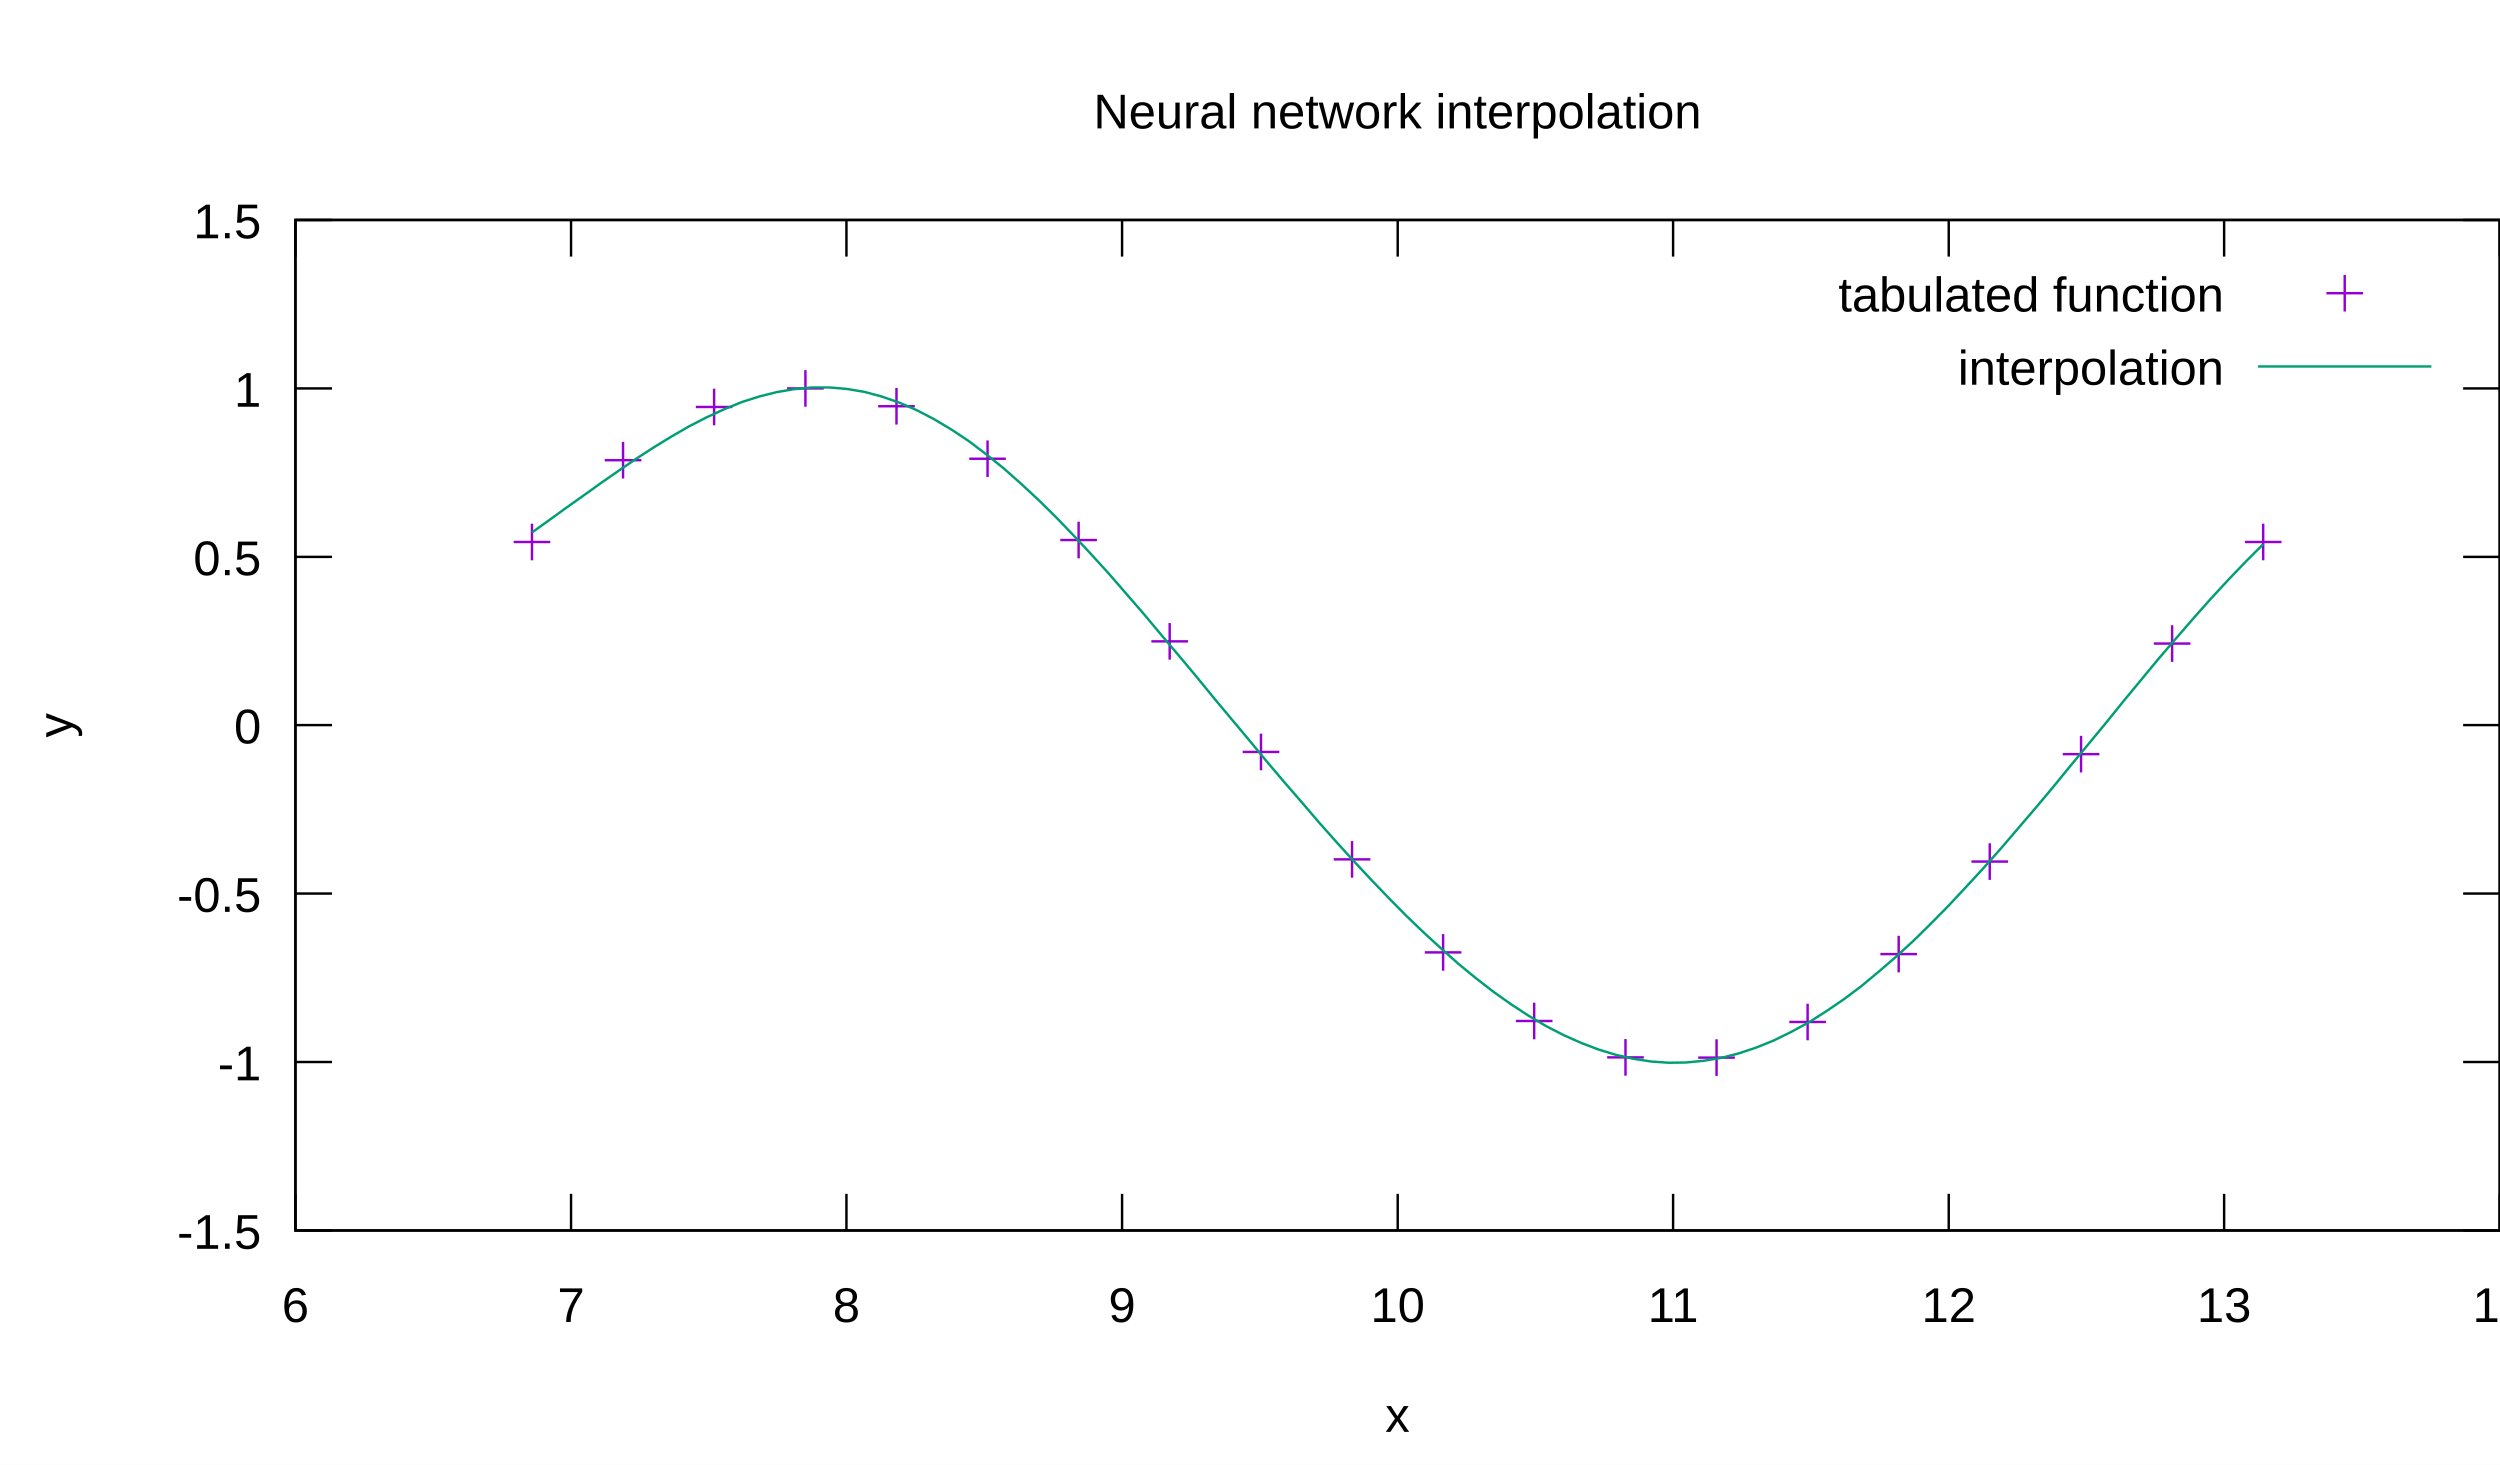
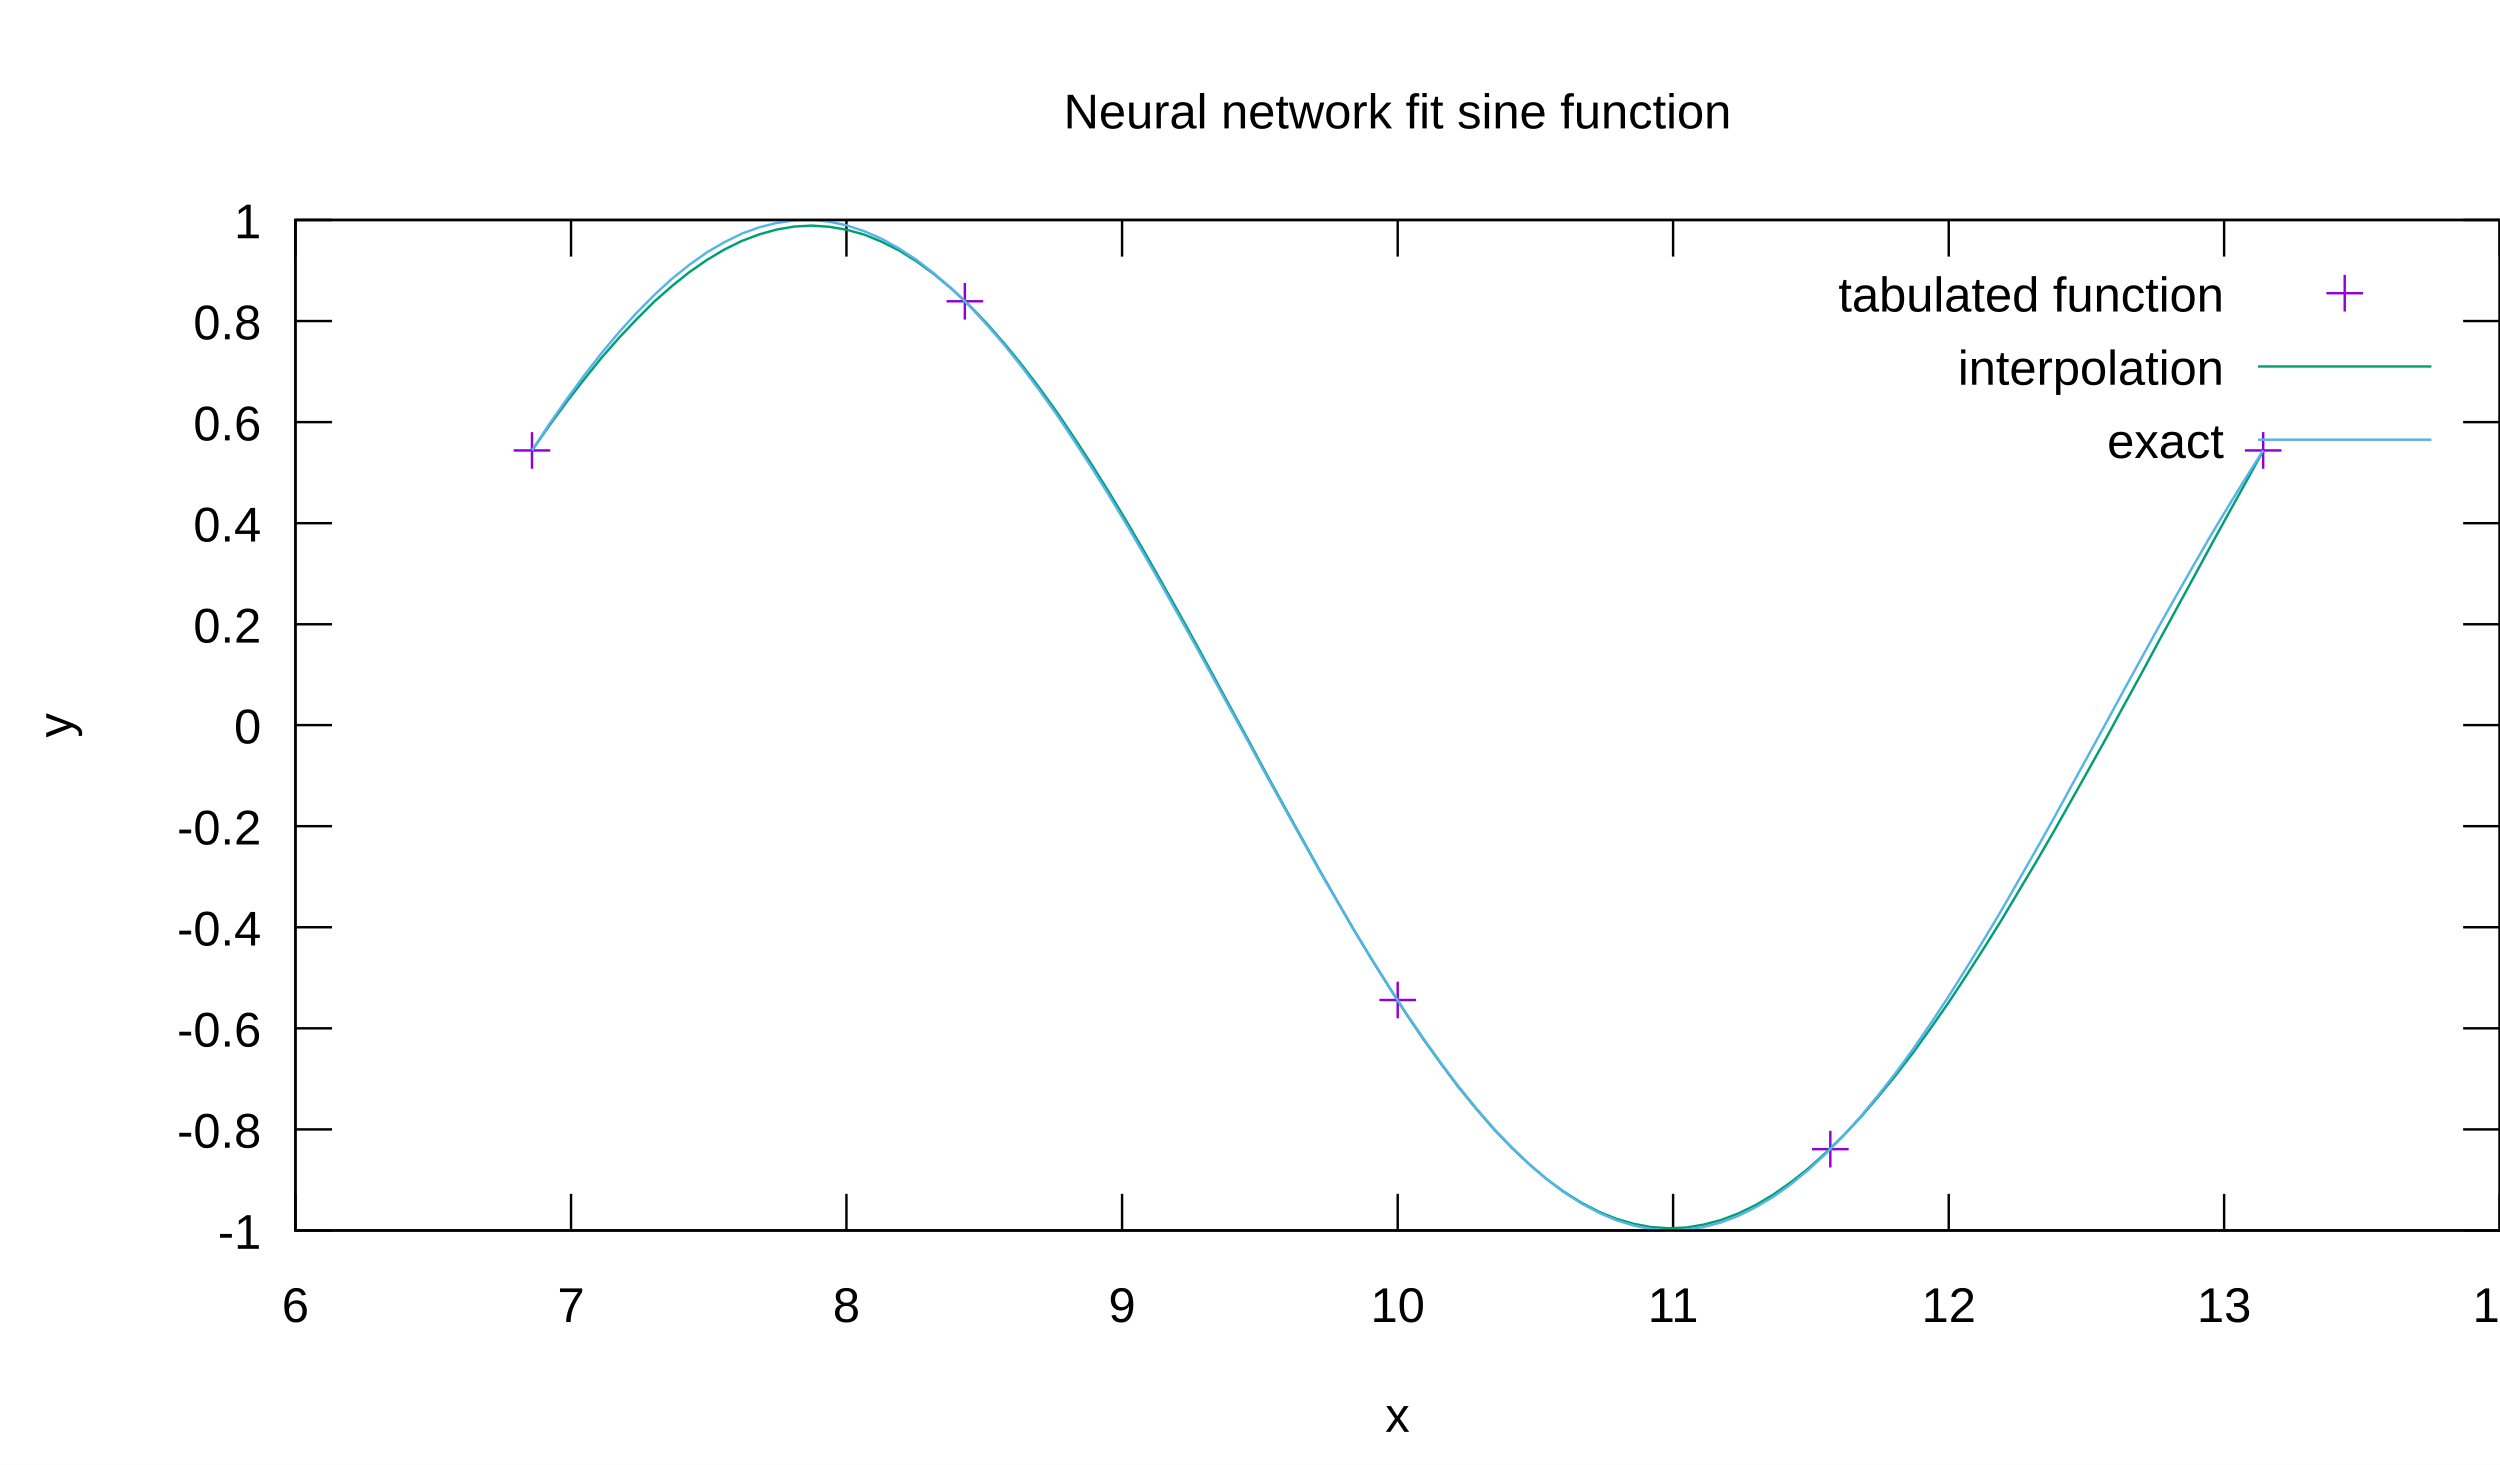
<svg xmlns="http://www.w3.org/2000/svg" xmlns:xlink="http://www.w3.org/1999/xlink" width="1024" height="600" viewBox="0 0 1024 600">
  <g id="gnuplot_canvas">
    <rect x="0" y="0" width="1024" height="600" fill="#ffffff" />
    <defs>
      <circle id="gpDot" r="0.5" stroke-width="0.5" />
      <path id="gpPt0" stroke-width="0.133" stroke="currentColor" d="M-1,0 h2 M0,-1 v2" />
      <path id="gpPt1" stroke-width="0.133" stroke="currentColor" d="M-1,-1 L1,1 M1,-1 L-1,1" />
      <path id="gpPt2" stroke-width="0.133" stroke="currentColor" d="M-1,0 L1,0 M0,-1 L0,1 M-1,-1 L1,1 M-1,1 L1,-1" />
      <rect id="gpPt3" stroke-width="0.133" stroke="currentColor" x="-1" y="-1" width="2" height="2" />
      <rect id="gpPt4" stroke-width="0.133" stroke="currentColor" fill="currentColor" x="-1" y="-1" width="2" height="2" />
      <circle id="gpPt5" stroke-width="0.133" stroke="currentColor" cx="0" cy="0" r="1" />
      <use xlink:href="#gpPt5" id="gpPt6" fill="currentColor" stroke="none" />
      <path id="gpPt7" stroke-width="0.133" stroke="currentColor" d="M0,-1.33 L-1.33,0.67 L1.33,0.67 z" />
      <use xlink:href="#gpPt7" id="gpPt8" fill="currentColor" stroke="none" />
      <use xlink:href="#gpPt7" id="gpPt9" stroke="currentColor" transform="rotate(180)" />
      <use xlink:href="#gpPt9" id="gpPt10" fill="currentColor" stroke="none" />
      <use xlink:href="#gpPt3" id="gpPt11" stroke="currentColor" transform="rotate(45)" />
      <use xlink:href="#gpPt11" id="gpPt12" fill="currentColor" stroke="none" />
      <path id="gpPt13" stroke-width="0.133" stroke="currentColor" d="M0,1.330 L1.265,0.411 L0.782,-1.067 L-0.782,-1.076 L-1.265,0.411 z" />
      <use xlink:href="#gpPt13" id="gpPt14" fill="currentColor" stroke="none" />
      <filter id="textbox" filterUnits="objectBoundingBox" x="0" y="0" height="1" width="1">
        <feFlood flood-color="#FFFFFF" flood-opacity="1" result="bgnd" />
        <feComposite in="SourceGraphic" in2="bgnd" operator="atop" />
      </filter>
      <filter id="greybox" filterUnits="objectBoundingBox" x="0" y="0" height="1" width="1">
        <feFlood flood-color="lightgrey" flood-opacity="1" result="grey" />
        <feComposite in="SourceGraphic" in2="grey" operator="atop" />
      </filter>
    </defs>
    <g fill="none" color="#FFFFFF" stroke="currentColor" stroke-width="1.00" stroke-linecap="butt" stroke-linejoin="miter">
</g>
    <g fill="none" color="black" stroke="currentColor" stroke-width="1.00" stroke-linecap="butt" stroke-linejoin="miter">
      <path stroke="black" d="M121.0,504.0 L136.0,504.0 M1023.9,504.0 L1008.9,504.0  " />
      <g transform="translate(107.0,511.5)" stroke="none" fill="black" font-family="Arial" font-size="20.00" text-anchor="end">
        <text>
-           <tspan font-family="Arial">-1.5</tspan>
-         </text>
-       </g>
-     </g>
-     <g fill="none" color="black" stroke="currentColor" stroke-width="1.00" stroke-linecap="butt" stroke-linejoin="miter">
-       <path stroke="black" d="M121.0,435.0 L136.0,435.0 M1023.9,435.0 L1008.9,435.0  " />
-       <g transform="translate(107.0,442.5)" stroke="none" fill="black" font-family="Arial" font-size="20.00" text-anchor="end">
-         <text>
          <tspan font-family="Arial">-1</tspan>
        </text>
      </g>
    </g>
    <g fill="none" color="black" stroke="currentColor" stroke-width="1.00" stroke-linecap="butt" stroke-linejoin="miter">
-       <path stroke="black" d="M121.0,366.0 L136.0,366.0 M1023.9,366.0 L1008.9,366.0  " />
-       <g transform="translate(107.0,373.5)" stroke="none" fill="black" font-family="Arial" font-size="20.00" text-anchor="end">
-         <text>
-           <tspan font-family="Arial">-0.5</tspan>
+       <path stroke="black" d="M121.0,462.6 L136.0,462.6 M1023.9,462.6 L1008.9,462.6  " />
+       <g transform="translate(107.0,470.1)" stroke="none" fill="black" font-family="Arial" font-size="20.00" text-anchor="end">
+         <text>
+           <tspan font-family="Arial">-0.8</tspan>
+         </text>
+       </g>
+     </g>
+     <g fill="none" color="black" stroke="currentColor" stroke-width="1.00" stroke-linecap="butt" stroke-linejoin="miter">
+       <path stroke="black" d="M121.0,421.2 L136.0,421.2 M1023.9,421.2 L1008.9,421.2  " />
+       <g transform="translate(107.0,428.7)" stroke="none" fill="black" font-family="Arial" font-size="20.00" text-anchor="end">
+         <text>
+           <tspan font-family="Arial">-0.6</tspan>
+         </text>
+       </g>
+     </g>
+     <g fill="none" color="black" stroke="currentColor" stroke-width="1.00" stroke-linecap="butt" stroke-linejoin="miter">
+       <path stroke="black" d="M121.0,379.8 L136.0,379.8 M1023.9,379.8 L1008.9,379.8  " />
+       <g transform="translate(107.0,387.3)" stroke="none" fill="black" font-family="Arial" font-size="20.00" text-anchor="end">
+         <text>
+           <tspan font-family="Arial">-0.4</tspan>
+         </text>
+       </g>
+     </g>
+     <g fill="none" color="black" stroke="currentColor" stroke-width="1.00" stroke-linecap="butt" stroke-linejoin="miter">
+       <path stroke="black" d="M121.0,338.4 L136.0,338.4 M1023.9,338.4 L1008.9,338.4  " />
+       <g transform="translate(107.0,345.9)" stroke="none" fill="black" font-family="Arial" font-size="20.00" text-anchor="end">
+         <text>
+           <tspan font-family="Arial">-0.2</tspan>
        </text>
      </g>
    </g>
    <g fill="none" color="black" stroke="currentColor" stroke-width="1.00" stroke-linecap="butt" stroke-linejoin="miter">
      <path stroke="black" d="M121.0,297.0 L136.0,297.0 M1023.9,297.0 L1008.9,297.0  " />
      <g transform="translate(107.0,304.5)" stroke="none" fill="black" font-family="Arial" font-size="20.00" text-anchor="end">
        <text>
          <tspan font-family="Arial"> 0</tspan>
        </text>
      </g>
    </g>
    <g fill="none" color="black" stroke="currentColor" stroke-width="1.00" stroke-linecap="butt" stroke-linejoin="miter">
-       <path stroke="black" d="M121.0,228.1 L136.0,228.1 M1023.9,228.1 L1008.9,228.1  " />
-       <g transform="translate(107.0,235.6)" stroke="none" fill="black" font-family="Arial" font-size="20.00" text-anchor="end">
-         <text>
-           <tspan font-family="Arial"> 0.5</tspan>
-         </text>
-       </g>
-     </g>
-     <g fill="none" color="black" stroke="currentColor" stroke-width="1.00" stroke-linecap="butt" stroke-linejoin="miter">
-       <path stroke="black" d="M121.0,159.1 L136.0,159.1 M1023.9,159.1 L1008.9,159.1  " />
-       <g transform="translate(107.0,166.6)" stroke="none" fill="black" font-family="Arial" font-size="20.00" text-anchor="end">
-         <text>
-           <tspan font-family="Arial"> 1</tspan>
+       <path stroke="black" d="M121.0,255.7 L136.0,255.7 M1023.9,255.7 L1008.9,255.7  " />
+       <g transform="translate(107.0,263.2)" stroke="none" fill="black" font-family="Arial" font-size="20.00" text-anchor="end">
+         <text>
+           <tspan font-family="Arial"> 0.2</tspan>
+         </text>
+       </g>
+     </g>
+     <g fill="none" color="black" stroke="currentColor" stroke-width="1.00" stroke-linecap="butt" stroke-linejoin="miter">
+       <path stroke="black" d="M121.0,214.3 L136.0,214.3 M1023.9,214.3 L1008.9,214.3  " />
+       <g transform="translate(107.0,221.8)" stroke="none" fill="black" font-family="Arial" font-size="20.00" text-anchor="end">
+         <text>
+           <tspan font-family="Arial"> 0.4</tspan>
+         </text>
+       </g>
+     </g>
+     <g fill="none" color="black" stroke="currentColor" stroke-width="1.00" stroke-linecap="butt" stroke-linejoin="miter">
+       <path stroke="black" d="M121.0,172.9 L136.0,172.9 M1023.9,172.9 L1008.9,172.9  " />
+       <g transform="translate(107.0,180.4)" stroke="none" fill="black" font-family="Arial" font-size="20.00" text-anchor="end">
+         <text>
+           <tspan font-family="Arial"> 0.6</tspan>
+         </text>
+       </g>
+     </g>
+     <g fill="none" color="black" stroke="currentColor" stroke-width="1.00" stroke-linecap="butt" stroke-linejoin="miter">
+       <path stroke="black" d="M121.0,131.5 L136.0,131.5 M1023.9,131.5 L1008.9,131.5  " />
+       <g transform="translate(107.0,139.0)" stroke="none" fill="black" font-family="Arial" font-size="20.00" text-anchor="end">
+         <text>
+           <tspan font-family="Arial"> 0.8</tspan>
        </text>
      </g>
    </g>
    <g fill="none" color="black" stroke="currentColor" stroke-width="1.00" stroke-linecap="butt" stroke-linejoin="miter">
      <path stroke="black" d="M121.0,90.1 L136.0,90.1 M1023.9,90.1 L1008.9,90.1  " />
      <g transform="translate(107.0,97.6)" stroke="none" fill="black" font-family="Arial" font-size="20.00" text-anchor="end">
        <text>
-           <tspan font-family="Arial"> 1.5</tspan>
+           <tspan font-family="Arial"> 1</tspan>
        </text>
      </g>
    </g>
    <g fill="none" color="black" stroke="currentColor" stroke-width="1.00" stroke-linecap="butt" stroke-linejoin="miter">
      <path stroke="black" d="M121.0,504.0 L121.0,489.0 M121.0,90.1 L121.0,105.1  " />
      <g transform="translate(121.0,541.5)" stroke="none" fill="black" font-family="Arial" font-size="20.00" text-anchor="middle">
        <text>
          <tspan font-family="Arial"> 6</tspan>
        </text>
      </g>
    </g>
    <g fill="none" color="black" stroke="currentColor" stroke-width="1.00" stroke-linecap="butt" stroke-linejoin="miter">
      <path stroke="black" d="M233.9,504.0 L233.9,489.0 M233.9,90.1 L233.9,105.1  " />
      <g transform="translate(233.9,541.5)" stroke="none" fill="black" font-family="Arial" font-size="20.00" text-anchor="middle">
        <text>
          <tspan font-family="Arial"> 7</tspan>
        </text>
      </g>
    </g>
    <g fill="none" color="black" stroke="currentColor" stroke-width="1.00" stroke-linecap="butt" stroke-linejoin="miter">
      <path stroke="black" d="M346.7,504.0 L346.7,489.0 M346.7,90.1 L346.7,105.1  " />
      <g transform="translate(346.7,541.5)" stroke="none" fill="black" font-family="Arial" font-size="20.00" text-anchor="middle">
        <text>
          <tspan font-family="Arial"> 8</tspan>
        </text>
      </g>
    </g>
    <g fill="none" color="black" stroke="currentColor" stroke-width="1.00" stroke-linecap="butt" stroke-linejoin="miter">
      <path stroke="black" d="M459.6,504.0 L459.6,489.0 M459.6,90.1 L459.6,105.1  " />
      <g transform="translate(459.6,541.5)" stroke="none" fill="black" font-family="Arial" font-size="20.00" text-anchor="middle">
        <text>
          <tspan font-family="Arial"> 9</tspan>
        </text>
      </g>
    </g>
    <g fill="none" color="black" stroke="currentColor" stroke-width="1.00" stroke-linecap="butt" stroke-linejoin="miter">
      <path stroke="black" d="M572.5,504.0 L572.5,489.0 M572.5,90.1 L572.5,105.1  " />
      <g transform="translate(572.5,541.5)" stroke="none" fill="black" font-family="Arial" font-size="20.00" text-anchor="middle">
        <text>
          <tspan font-family="Arial"> 10</tspan>
        </text>
      </g>
    </g>
    <g fill="none" color="black" stroke="currentColor" stroke-width="1.00" stroke-linecap="butt" stroke-linejoin="miter">
      <path stroke="black" d="M685.3,504.0 L685.3,489.0 M685.3,90.1 L685.3,105.1  " />
      <g transform="translate(685.3,541.5)" stroke="none" fill="black" font-family="Arial" font-size="20.00" text-anchor="middle">
        <text>
          <tspan font-family="Arial"> 11</tspan>
        </text>
      </g>
    </g>
    <g fill="none" color="black" stroke="currentColor" stroke-width="1.00" stroke-linecap="butt" stroke-linejoin="miter">
      <path stroke="black" d="M798.2,504.0 L798.2,489.0 M798.2,90.1 L798.2,105.1  " />
      <g transform="translate(798.2,541.5)" stroke="none" fill="black" font-family="Arial" font-size="20.00" text-anchor="middle">
        <text>
          <tspan font-family="Arial"> 12</tspan>
        </text>
      </g>
    </g>
    <g fill="none" color="black" stroke="currentColor" stroke-width="1.00" stroke-linecap="butt" stroke-linejoin="miter">
      <path stroke="black" d="M911.0,504.0 L911.0,489.0 M911.0,90.1 L911.0,105.1  " />
      <g transform="translate(911.0,541.5)" stroke="none" fill="black" font-family="Arial" font-size="20.00" text-anchor="middle">
        <text>
          <tspan font-family="Arial"> 13</tspan>
        </text>
      </g>
    </g>
    <g fill="none" color="black" stroke="currentColor" stroke-width="1.00" stroke-linecap="butt" stroke-linejoin="miter">
      <path stroke="black" d="M1023.9,504.0 L1023.9,489.0 M1023.9,90.1 L1023.9,105.1  " />
      <g transform="translate(1023.9,541.5)" stroke="none" fill="black" font-family="Arial" font-size="20.00" text-anchor="middle">
        <text>
          <tspan font-family="Arial"> 14</tspan>
        </text>
      </g>
    </g>
    <g fill="none" color="black" stroke="currentColor" stroke-width="1.00" stroke-linecap="butt" stroke-linejoin="miter">
</g>
    <g fill="none" color="black" stroke="currentColor" stroke-width="1.00" stroke-linecap="butt" stroke-linejoin="miter">
      <path stroke="black" d="M121.0,90.1 L121.0,504.0 L1023.9,504.0 L1023.9,90.1 L121.0,90.1 Z  " />
    </g>
    <g fill="none" color="black" stroke="currentColor" stroke-width="1.00" stroke-linecap="butt" stroke-linejoin="miter">
      <g transform="translate(29.5,297.1) rotate(270)" stroke="none" fill="black" font-family="Arial" font-size="20.00" text-anchor="middle">
        <text>
          <tspan font-family="Arial">y</tspan>
        </text>
      </g>
    </g>
    <g fill="none" color="black" stroke="currentColor" stroke-width="1.00" stroke-linecap="butt" stroke-linejoin="miter">
      <g transform="translate(572.4,586.5)" stroke="none" fill="black" font-family="Arial" font-size="20.00" text-anchor="middle">
        <text>
          <tspan font-family="Arial">x</tspan>
        </text>
      </g>
    </g>
    <g fill="none" color="black" stroke="currentColor" stroke-width="1.00" stroke-linecap="butt" stroke-linejoin="miter">
      <g transform="translate(572.4,52.6)" stroke="none" fill="black" font-family="Arial" font-size="20.00" text-anchor="middle">
        <text>
-           <tspan font-family="Arial">Neural network interpolation</tspan>
+           <tspan font-family="Arial">Neural network fit sine function</tspan>
        </text>
      </g>
    </g>
    <g id="gnuplot_plot_1">
      <g fill="none" color="black" stroke="currentColor" stroke-width="1.00" stroke-linecap="butt" stroke-linejoin="miter">
        <g transform="translate(910.9,127.6)" stroke="none" fill="black" font-family="Arial" font-size="20.00" text-anchor="end">
          <text>
            <tspan font-family="Arial">tabulated function</tspan>
          </text>
        </g>
      </g>
      <g fill="none" color="black" stroke="currentColor" stroke-width="1.00" stroke-linecap="butt" stroke-linejoin="miter">
-         <use xlink:href="#gpPt0" transform="translate(217.9,222.0) scale(7.50)" color="rgb(148,   0, 211)" />
-         <use xlink:href="#gpPt0" transform="translate(255.2,188.5) scale(7.50)" color="rgb(148,   0, 211)" />
-         <use xlink:href="#gpPt0" transform="translate(292.5,166.7) scale(7.50)" color="rgb(148,   0, 211)" />
-         <use xlink:href="#gpPt0" transform="translate(329.9,159.1) scale(7.50)" color="rgb(148,   0, 211)" />
-         <use xlink:href="#gpPt0" transform="translate(367.2,166.4) scale(7.50)" color="rgb(148,   0, 211)" />
-         <use xlink:href="#gpPt0" transform="translate(404.5,187.9) scale(7.50)" color="rgb(148,   0, 211)" />
-         <use xlink:href="#gpPt0" transform="translate(441.8,221.2) scale(7.50)" color="rgb(148,   0, 211)" />
-         <use xlink:href="#gpPt0" transform="translate(479.1,262.7) scale(7.50)" color="rgb(148,   0, 211)" />
-         <use xlink:href="#gpPt0" transform="translate(516.5,308.0) scale(7.50)" color="rgb(148,   0, 211)" />
-         <use xlink:href="#gpPt0" transform="translate(553.8,352.0) scale(7.50)" color="rgb(148,   0, 211)" />
-         <use xlink:href="#gpPt0" transform="translate(591.1,390.1) scale(7.50)" color="rgb(148,   0, 211)" />
-         <use xlink:href="#gpPt0" transform="translate(628.4,418.2) scale(7.50)" color="rgb(148,   0, 211)" />
-         <use xlink:href="#gpPt0" transform="translate(665.8,433.1) scale(7.50)" color="rgb(148,   0, 211)" />
-         <use xlink:href="#gpPt0" transform="translate(703.1,433.2) scale(7.50)" color="rgb(148,   0, 211)" />
-         <use xlink:href="#gpPt0" transform="translate(740.4,418.6) scale(7.50)" color="rgb(148,   0, 211)" />
-         <use xlink:href="#gpPt0" transform="translate(777.7,390.8) scale(7.50)" color="rgb(148,   0, 211)" />
-         <use xlink:href="#gpPt0" transform="translate(815.0,352.9) scale(7.50)" color="rgb(148,   0, 211)" />
-         <use xlink:href="#gpPt0" transform="translate(852.4,308.9) scale(7.50)" color="rgb(148,   0, 211)" />
-         <use xlink:href="#gpPt0" transform="translate(889.7,263.6) scale(7.50)" color="rgb(148,   0, 211)" />
-         <use xlink:href="#gpPt0" transform="translate(927.0,222.0) scale(7.50)" color="rgb(148,   0, 211)" />
+         <use xlink:href="#gpPt0" transform="translate(217.9,184.5) scale(7.50)" color="rgb(148,   0, 211)" />
+         <use xlink:href="#gpPt0" transform="translate(395.2,123.4) scale(7.50)" color="rgb(148,   0, 211)" />
+         <use xlink:href="#gpPt0" transform="translate(572.5,409.6) scale(7.50)" color="rgb(148,   0, 211)" />
+         <use xlink:href="#gpPt0" transform="translate(749.7,470.7) scale(7.50)" color="rgb(148,   0, 211)" />
+         <use xlink:href="#gpPt0" transform="translate(927.0,184.5) scale(7.50)" color="rgb(148,   0, 211)" />
        <use xlink:href="#gpPt0" transform="translate(960.4,120.1) scale(7.50)" color="rgb(148,   0, 211)" />
      </g>
    </g>
    <g id="gnuplot_plot_2">
      <g fill="none" color="black" stroke="currentColor" stroke-width="1.00" stroke-linecap="butt" stroke-linejoin="miter">
        <g transform="translate(910.9,157.6)" stroke="none" fill="black" font-family="Arial" font-size="20.00" text-anchor="end">
          <text>
            <tspan font-family="Arial">interpolation</tspan>
          </text>
        </g>
      </g>
      <g fill="none" color="black" stroke="currentColor" stroke-width="1.00" stroke-linecap="butt" stroke-linejoin="miter">
-         <path stroke="rgb(  0, 158, 115)" d="M924.9,150.1 L995.9,150.1 M217.9,218.1 L225.0,213.0 L232.2,207.8 L239.4,202.7 L246.5,197.6 L253.7,192.6   L260.9,187.7 L268.0,183.1 L275.2,178.7 L282.3,174.6 L289.5,170.9 L296.7,167.6 L303.8,164.7 L311.0,162.4   L318.2,160.6 L325.3,159.4 L332.5,158.7 L339.7,158.7 L346.8,159.3 L354.0,160.5 L361.1,162.4 L368.3,164.9   L375.5,168.0 L382.6,171.7 L389.8,176.0 L397.0,180.8 L404.1,186.2 L411.3,192.0 L418.4,198.3 L425.6,205.0   L432.8,212.1 L439.9,219.5 L447.1,227.2 L454.3,235.1 L461.4,243.3 L468.6,251.6 L475.7,260.1 L482.9,268.6   L490.1,277.2 L497.2,285.9 L504.4,294.5 L511.6,303.1 L518.7,311.7 L525.9,320.2 L533.1,328.5 L540.2,336.8   L547.4,344.9 L554.5,352.7 L561.7,360.4 L568.9,367.9 L576.0,375.1 L583.2,382.0 L590.4,388.6 L597.5,394.9   L604.7,400.8 L611.8,406.3 L619.0,411.4 L626.2,416.1 L633.3,420.3 L640.5,424.0 L647.7,427.2 L654.8,429.9   L662.0,432.1 L669.2,433.7 L676.3,434.8 L683.5,435.3 L690.6,435.2 L697.8,434.5 L705.0,433.3 L712.1,431.5   L719.3,429.1 L726.5,426.2 L733.6,422.7 L740.8,418.8 L747.9,414.3 L755.1,409.4 L762.3,404.0 L769.4,398.1   L776.6,391.9 L783.8,385.3 L790.9,378.3 L798.1,371.0 L805.2,363.4 L812.4,355.6 L819.6,347.5 L826.7,339.2   L833.9,330.8 L841.1,322.2 L848.2,313.5 L855.4,304.8 L862.6,296.1 L869.7,287.3 L876.9,278.6 L884.0,270.0   L891.2,261.6 L898.4,253.3 L905.5,245.3 L912.7,237.5 L919.9,230.0 L927.0,222.9  " />
-       </g>
-     </g>
-     <g fill="none" color="#FFFFFF" stroke="rgb(  0, 158, 115)" stroke-width="2.00" stroke-linecap="butt" stroke-linejoin="miter">
+         <path stroke="rgb(  0, 158, 115)" d="M924.9,150.1 L995.9,150.1 M217.9,184.5 L225.0,174.3 L232.2,164.5 L239.4,155.2 L246.5,146.4 L253.7,138.2   L260.9,130.6 L268.0,123.5 L275.2,117.2 L282.3,111.5 L289.5,106.5 L296.7,102.2 L303.8,98.7 L311.0,96.0   L318.2,94.0 L325.3,92.8 L332.5,92.4 L339.7,92.9 L346.8,94.1 L354.0,96.1 L361.1,99.0 L368.3,102.6   L375.5,107.1 L382.6,112.3 L389.8,118.3 L397.0,125.0 L404.1,132.4 L411.3,140.6 L418.4,149.3 L425.6,158.7   L432.8,168.7 L439.9,179.2 L447.1,190.2 L454.3,201.7 L461.4,213.5 L468.6,225.8 L475.7,238.3 L482.9,251.1   L490.1,264.1 L497.2,277.2 L504.4,290.5 L511.6,303.7 L518.7,317.0 L525.9,330.1 L533.1,343.1 L540.2,355.9   L547.4,368.5 L554.5,380.8 L561.7,392.7 L568.9,404.2 L576.0,415.3 L583.2,425.9 L590.4,435.9 L597.5,445.4   L604.7,454.2 L611.8,462.4 L619.0,469.9 L626.2,476.7 L633.3,482.8 L640.5,488.1 L647.7,492.6 L654.8,496.3   L662.0,499.2 L669.2,501.3 L676.3,502.6 L683.5,503.1 L690.6,502.8 L697.8,501.6 L705.0,499.7 L712.1,497.0   L719.3,493.5 L726.5,489.2 L733.6,484.2 L740.8,478.5 L747.9,472.1 L755.1,465.1 L762.3,457.4 L769.4,449.1   L776.6,440.3 L783.8,430.9 L790.9,421.0 L798.1,410.7 L805.2,399.9 L812.4,388.7 L819.6,377.2 L826.7,365.3   L833.9,353.2 L841.1,340.8 L848.2,328.2 L855.4,315.4 L862.6,302.5 L869.7,289.4 L876.9,276.3 L884.0,263.1   L891.2,249.9 L898.4,236.7 L905.5,223.6 L912.7,210.5 L919.9,197.5 L927.0,184.6  " />
+       </g>
+     </g>
+     <g id="gnuplot_plot_3">
+       <g fill="none" color="black" stroke="currentColor" stroke-width="1.00" stroke-linecap="butt" stroke-linejoin="miter">
+         <g transform="translate(910.9,187.6)" stroke="none" fill="black" font-family="Arial" font-size="20.00" text-anchor="end">
+           <text>
+             <tspan font-family="Arial">exact</tspan>
+           </text>
+         </g>
+       </g>
+       <g fill="none" color="black" stroke="currentColor" stroke-width="1.00" stroke-linecap="butt" stroke-linejoin="miter">
+         <path stroke="rgb( 86, 180, 233)" d="M924.9,180.1 L995.9,180.1 M217.9,184.5 L225.0,173.7 L232.2,163.4 L239.4,153.6 L246.5,144.5 L253.7,135.9   L260.9,128.0 L268.0,120.8 L275.2,114.2 L282.3,108.5 L289.5,103.4 L296.7,99.2 L303.8,95.7 L311.0,93.1   L318.2,91.3 L325.3,90.3 L332.5,90.1 L339.7,90.8 L346.8,92.3 L354.0,94.7 L361.1,97.8 L368.3,101.8   L375.5,106.5 L382.6,112.0 L389.8,118.2 L397.0,125.2 L404.1,132.9 L411.3,141.2 L418.4,150.1 L425.6,159.7   L432.8,169.8 L439.9,180.4 L447.1,191.5 L454.3,203.0 L461.4,214.8 L468.6,227.1 L475.7,239.5 L482.9,252.3   L490.1,265.2 L497.2,278.2 L504.4,291.3 L511.6,304.4 L518.7,317.6 L525.9,330.6 L533.1,343.5 L540.2,356.2   L547.4,368.6 L554.5,380.8 L561.7,392.6 L568.9,404.1 L576.0,415.1 L583.2,425.6 L590.4,435.7 L597.5,445.1   L604.7,454.0 L611.8,462.2 L619.0,469.8 L626.2,476.7 L633.3,482.8 L640.5,488.3 L647.7,492.9 L654.8,496.7   L662.0,499.8 L669.2,502.0 L676.3,503.4 L683.5,504.0 L690.6,503.7 L697.8,502.6 L705.0,500.7 L712.1,498.0   L719.3,494.4 L726.5,490.1 L733.6,485.0 L740.8,479.1 L747.9,472.5 L755.1,465.1 L762.3,457.1 L769.4,448.5   L776.6,439.3 L783.8,429.4 L790.9,419.1 L798.1,408.2 L805.2,396.9 L812.4,385.2 L819.6,373.2 L826.7,360.8   L833.9,348.2 L841.1,335.4 L848.2,322.4 L855.4,309.3 L862.6,296.2 L869.7,283.1 L876.9,270.0 L884.0,257.1   L891.2,244.3 L898.4,231.7 L905.5,219.4 L912.7,207.4 L919.9,195.7 L927.0,184.5  " />
+       </g>
+     </g>
+     <g fill="none" color="#FFFFFF" stroke="rgb( 86, 180, 233)" stroke-width="2.00" stroke-linecap="butt" stroke-linejoin="miter">
</g>
    <g fill="none" color="black" stroke="currentColor" stroke-width="2.00" stroke-linecap="butt" stroke-linejoin="miter">
</g>
    <g fill="none" color="black" stroke="black" stroke-width="1.00" stroke-linecap="butt" stroke-linejoin="miter">
</g>
    <g fill="none" color="black" stroke="currentColor" stroke-width="1.00" stroke-linecap="butt" stroke-linejoin="miter">
      <path stroke="black" d="M121.0,90.1 L121.0,504.0 L1023.9,504.0 L1023.9,90.1 L121.0,90.1 Z  " />
    </g>
    <g fill="none" color="black" stroke="currentColor" stroke-width="1.00" stroke-linecap="butt" stroke-linejoin="miter">
</g>
  </g>
</svg>
